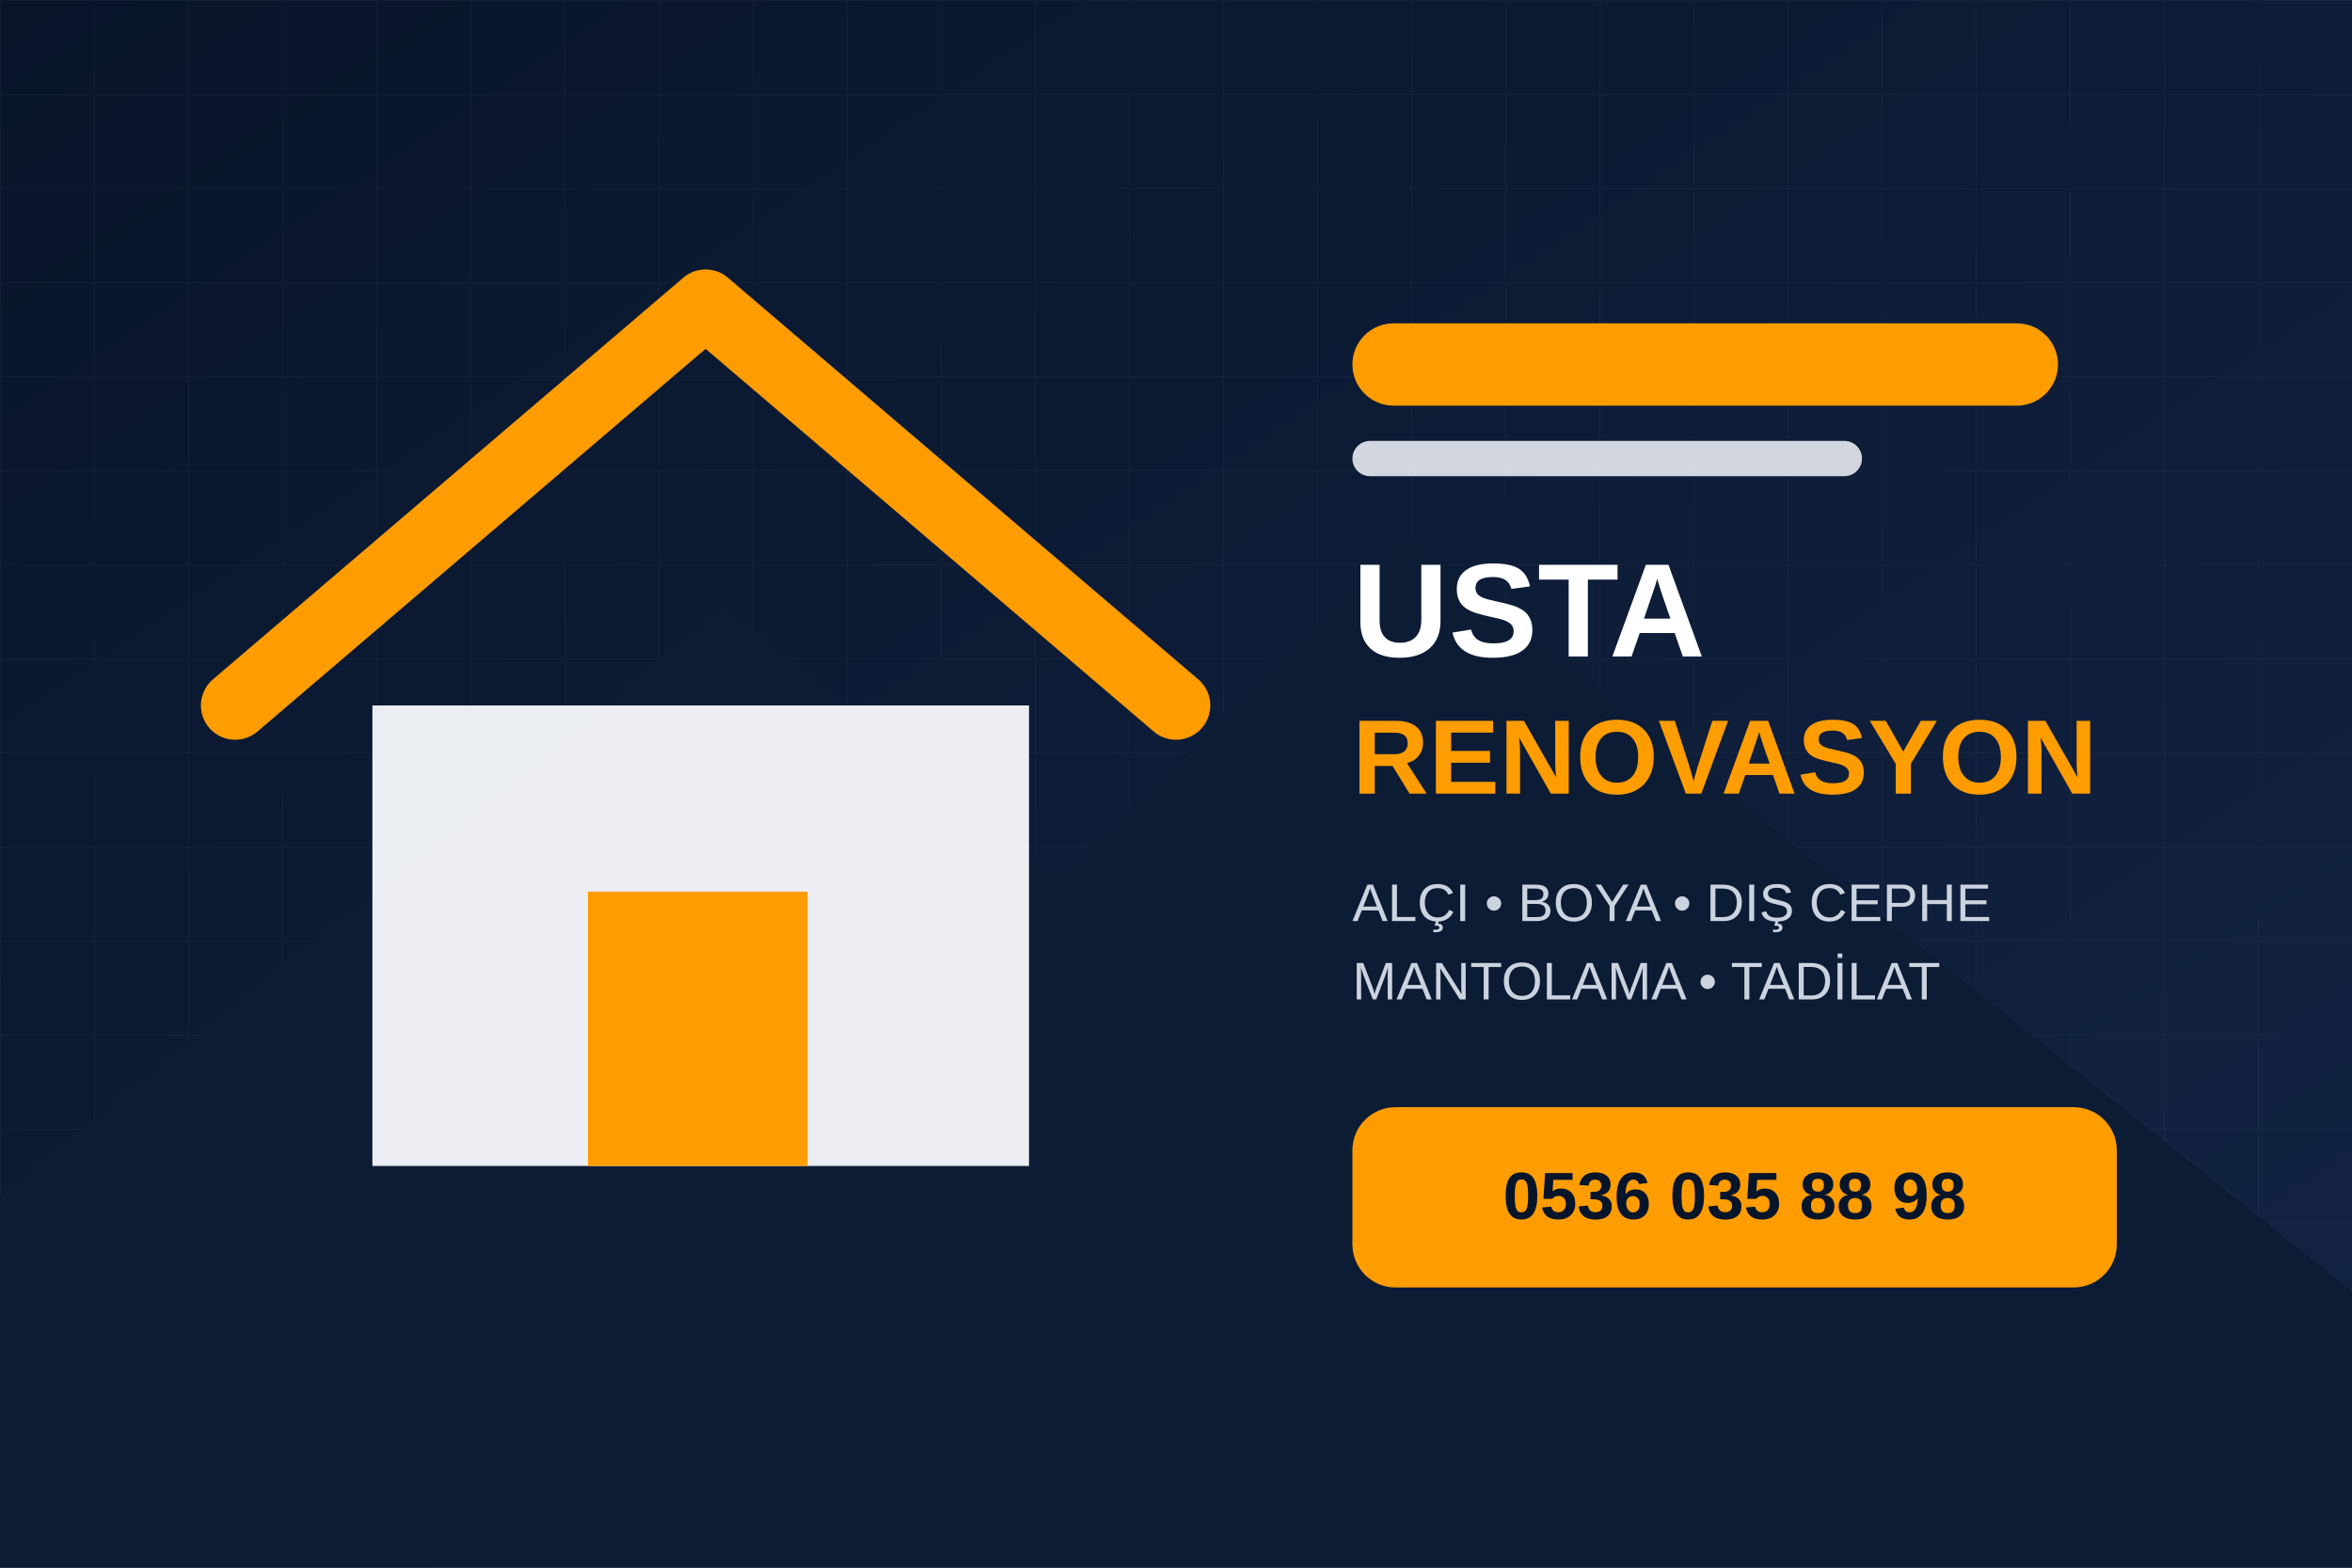
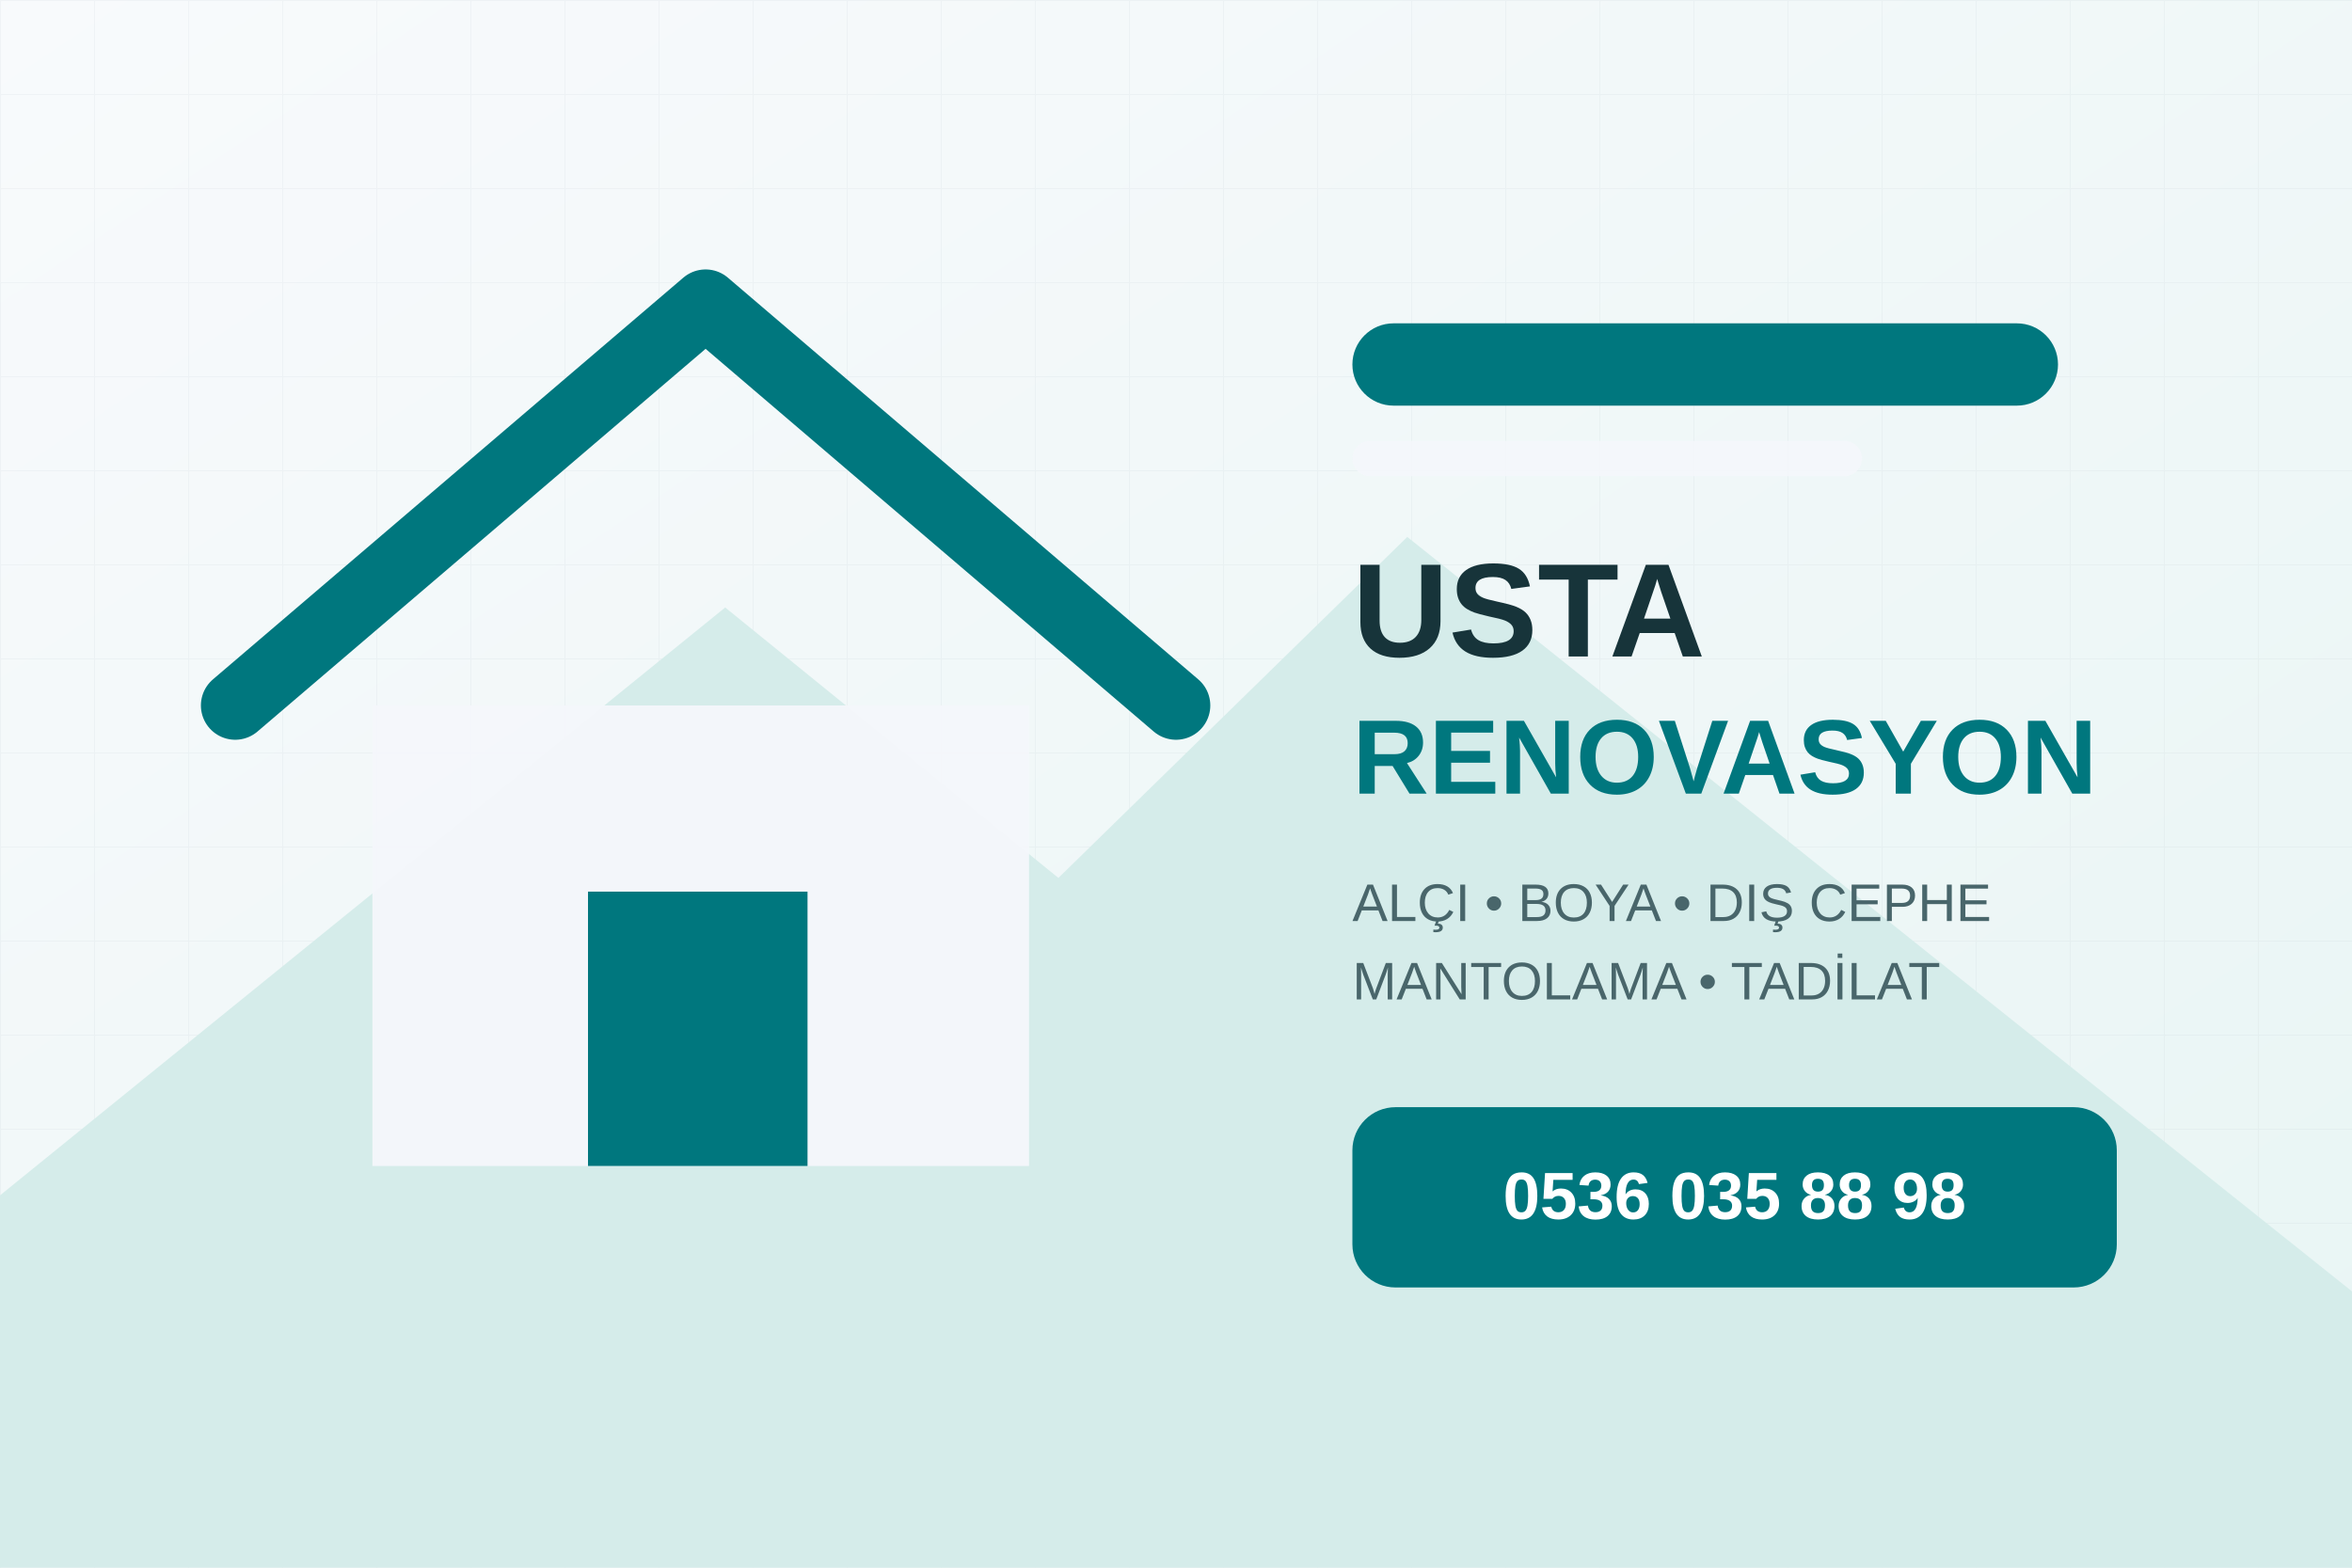
<svg xmlns="http://www.w3.org/2000/svg" viewBox="0 0 1200 800" role="img" aria-labelledby="t d">
  <defs>
    <linearGradient id="bg" x1="0" y1="0" x2="1" y2="1">
-       <stop stop-color="#08152b" />
-       <stop offset="1" stop-color="#132443" />
+       <stop stop-color="#F8FAFC" />
+       <stop offset="1" stop-color="#E8F5F4" />
    </linearGradient>
    <pattern id="g" width="48" height="48" patternUnits="userSpaceOnUse">
-       <path d="M48 0H0V48" fill="none" stroke="#ffffff" stroke-opacity=".035" />
+       <path d="M48 0H0V48" fill="none" stroke="#17343A" stroke-opacity=".035" />
    </pattern>
  </defs>
  <rect width="1200" height="800" fill="url(#bg)" />
  <rect width="1200" height="800" fill="url(#g)" />
-   <path d="M0 610 370 310l170 138 178-174 482 385v141H0Z" fill="#0d1c35" />
-   <path d="M120 360 360 155l240 205" fill="none" stroke="#ff9d00" stroke-width="35" stroke-linecap="round" stroke-linejoin="round" />
+   <path d="M0 610 370 310l170 138 178-174 482 385v141H0Z" fill="#D5ECEA" />
+   <path d="M120 360 360 155l240 205" fill="none" stroke="#00777E" stroke-width="35" stroke-linecap="round" stroke-linejoin="round" />
  <path d="M190 360h335v235H190z" fill="#f5f7fb" opacity=".96" />
-   <path d="M300 455h112v140H300z" fill="#ff9d00" />
-   <rect x="690" y="165" width="360" height="42" rx="21" fill="#ff9d00" />
+   <path d="M300 455h112v140H300z" fill="#00777E" />
+   <rect x="690" y="165" width="360" height="42" rx="21" fill="#00777E" />
  <rect x="690" y="225" width="260" height="18" rx="9" fill="#f5f7fb" opacity=".85" />
-   <text x="690" y="335" fill="#ffffff" font-family="Arial,Helvetica,sans-serif" font-size="68" font-weight="800">USTA</text>
-   <text x="690" y="405" fill="#ff9d00" font-family="Arial,Helvetica,sans-serif" font-size="54" font-weight="800">RENOVASYON</text>
-   <text x="690" y="470" fill="#cbd3df" font-family="Arial,Helvetica,sans-serif" font-size="27">ALÇI • BOYA • DIŞ CEPHE</text>
-   <text x="690" y="510" fill="#cbd3df" font-family="Arial,Helvetica,sans-serif" font-size="27">MANTOLAMA • TADİLAT</text>
-   <rect x="690" y="565" width="390" height="92" rx="22" fill="#ff9d00" />
-   <text x="885" y="622" text-anchor="middle" fill="#07152a" font-family="Arial,Helvetica,sans-serif" font-size="34" font-weight="800">0536 035 88 98</text>
+   <text x="690" y="335" fill="#17343A" font-family="Arial,Helvetica,sans-serif" font-size="68" font-weight="800">USTA</text>
+   <text x="690" y="405" fill="#00777E" font-family="Arial,Helvetica,sans-serif" font-size="54" font-weight="800">RENOVASYON</text>
+   <text x="690" y="470" fill="#49666B" font-family="Arial,Helvetica,sans-serif" font-size="27">ALÇI • BOYA • DIŞ CEPHE</text>
+   <text x="690" y="510" fill="#49666B" font-family="Arial,Helvetica,sans-serif" font-size="27">MANTOLAMA • TADİLAT</text>
+   <rect x="690" y="565" width="390" height="92" rx="22" fill="#00777E" />
+   <text x="885" y="622" text-anchor="middle" fill="#FFFFFF" font-family="Arial,Helvetica,sans-serif" font-size="34" font-weight="800">0536 035 88 98</text>
</svg>
